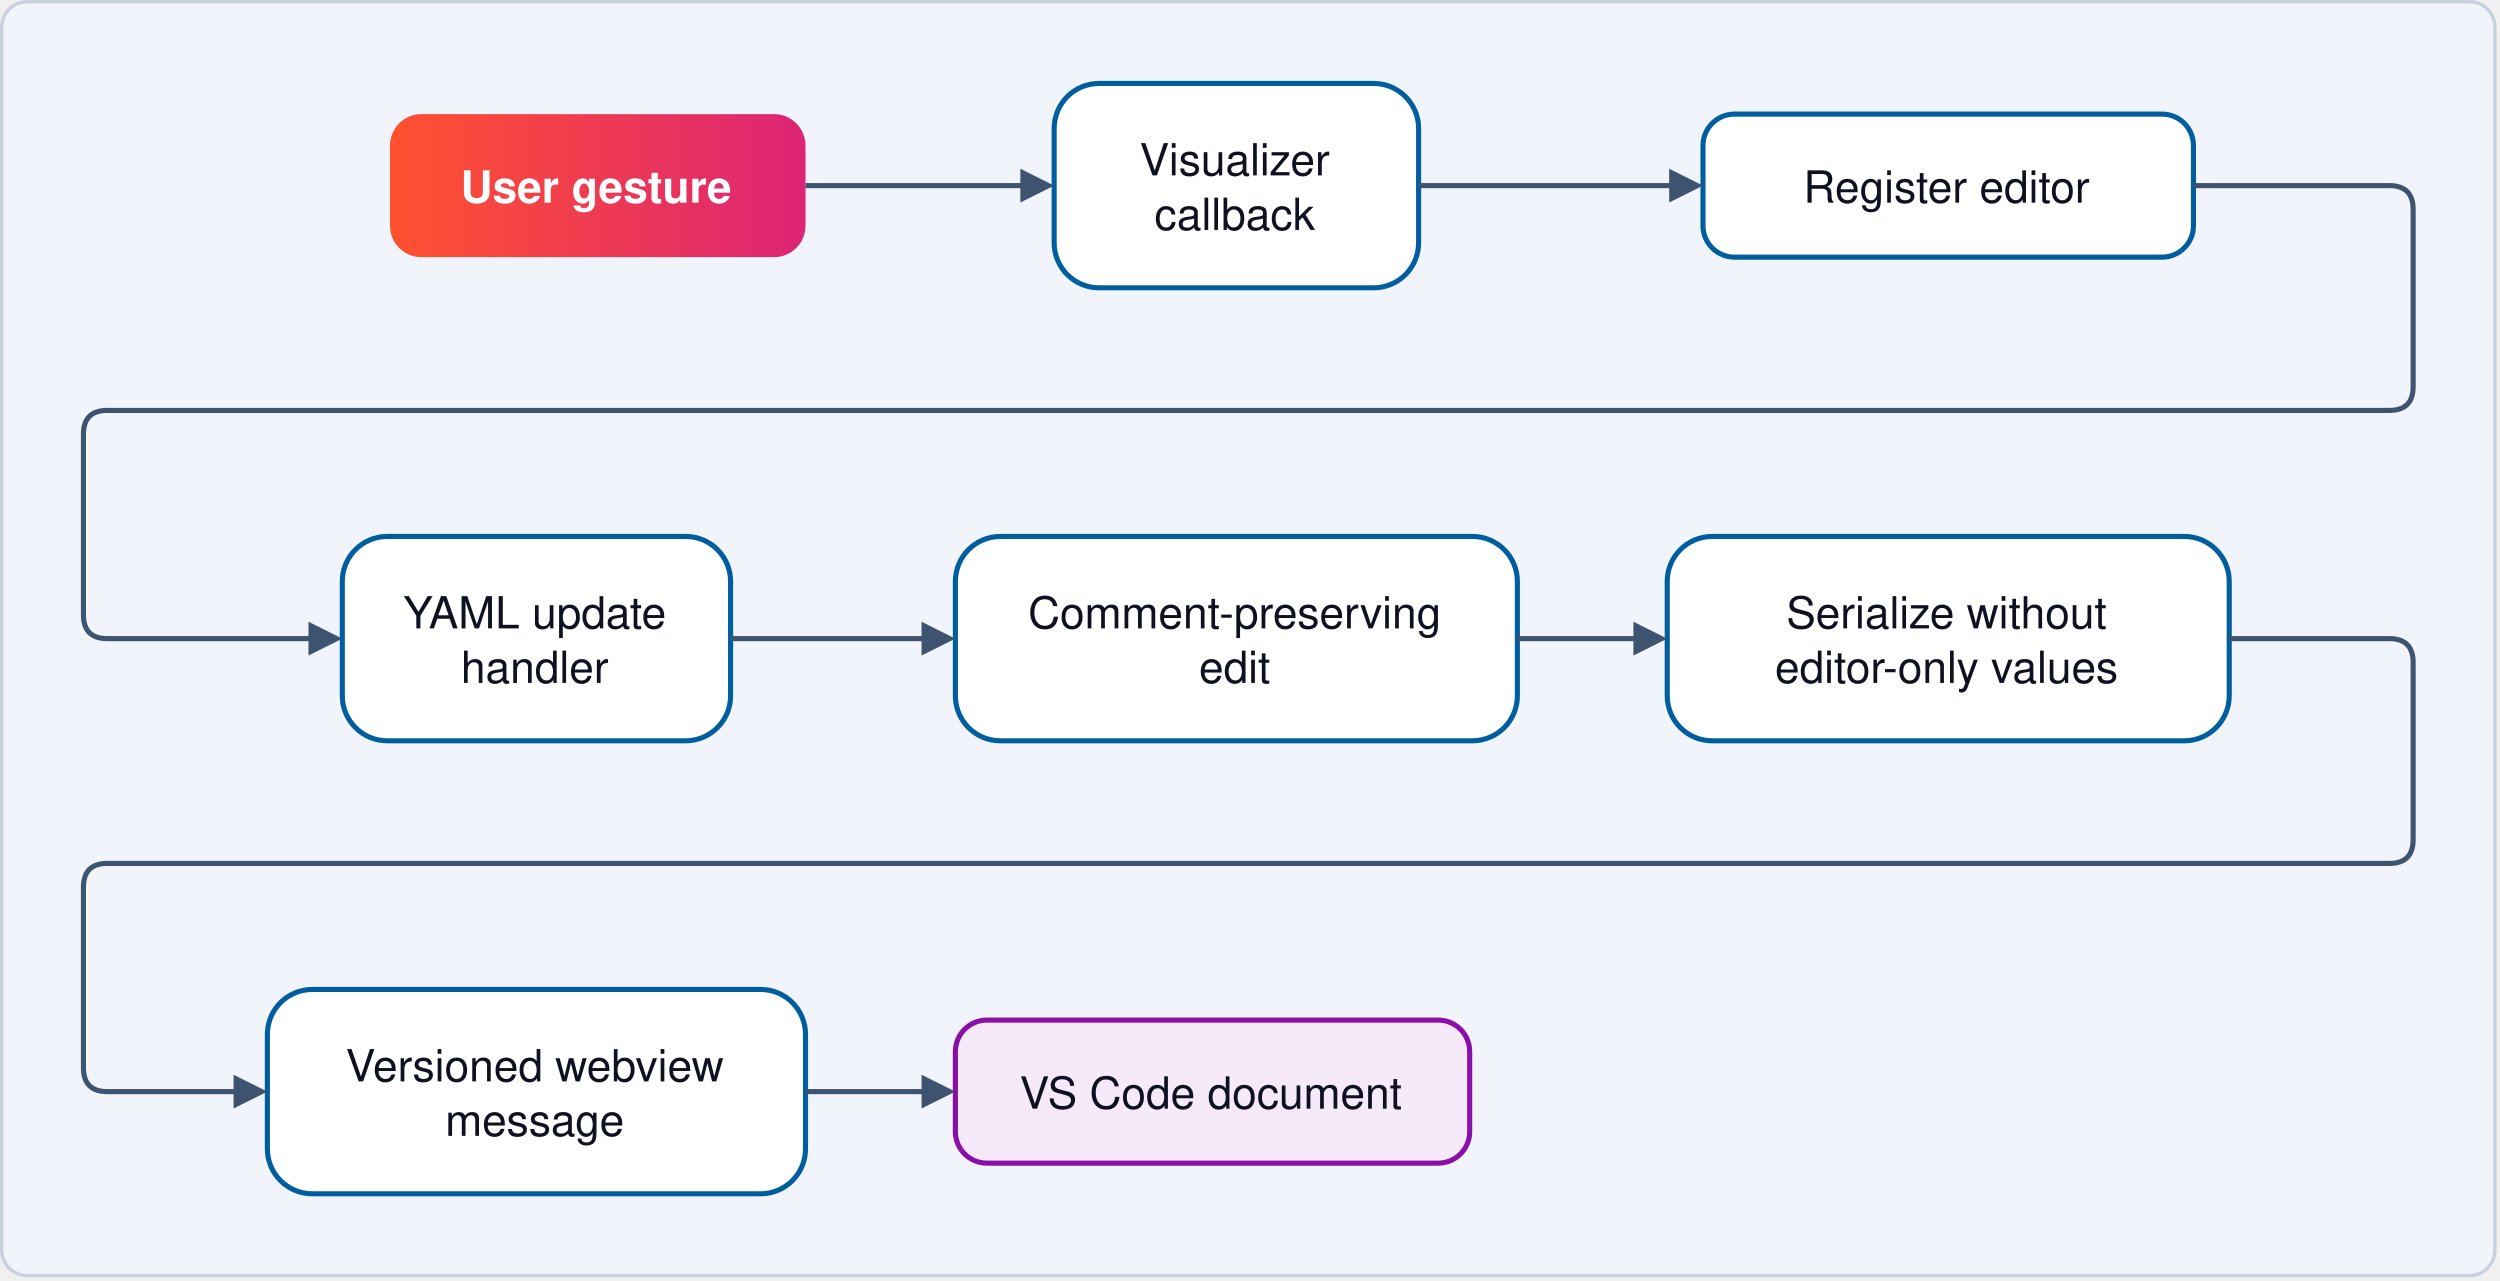
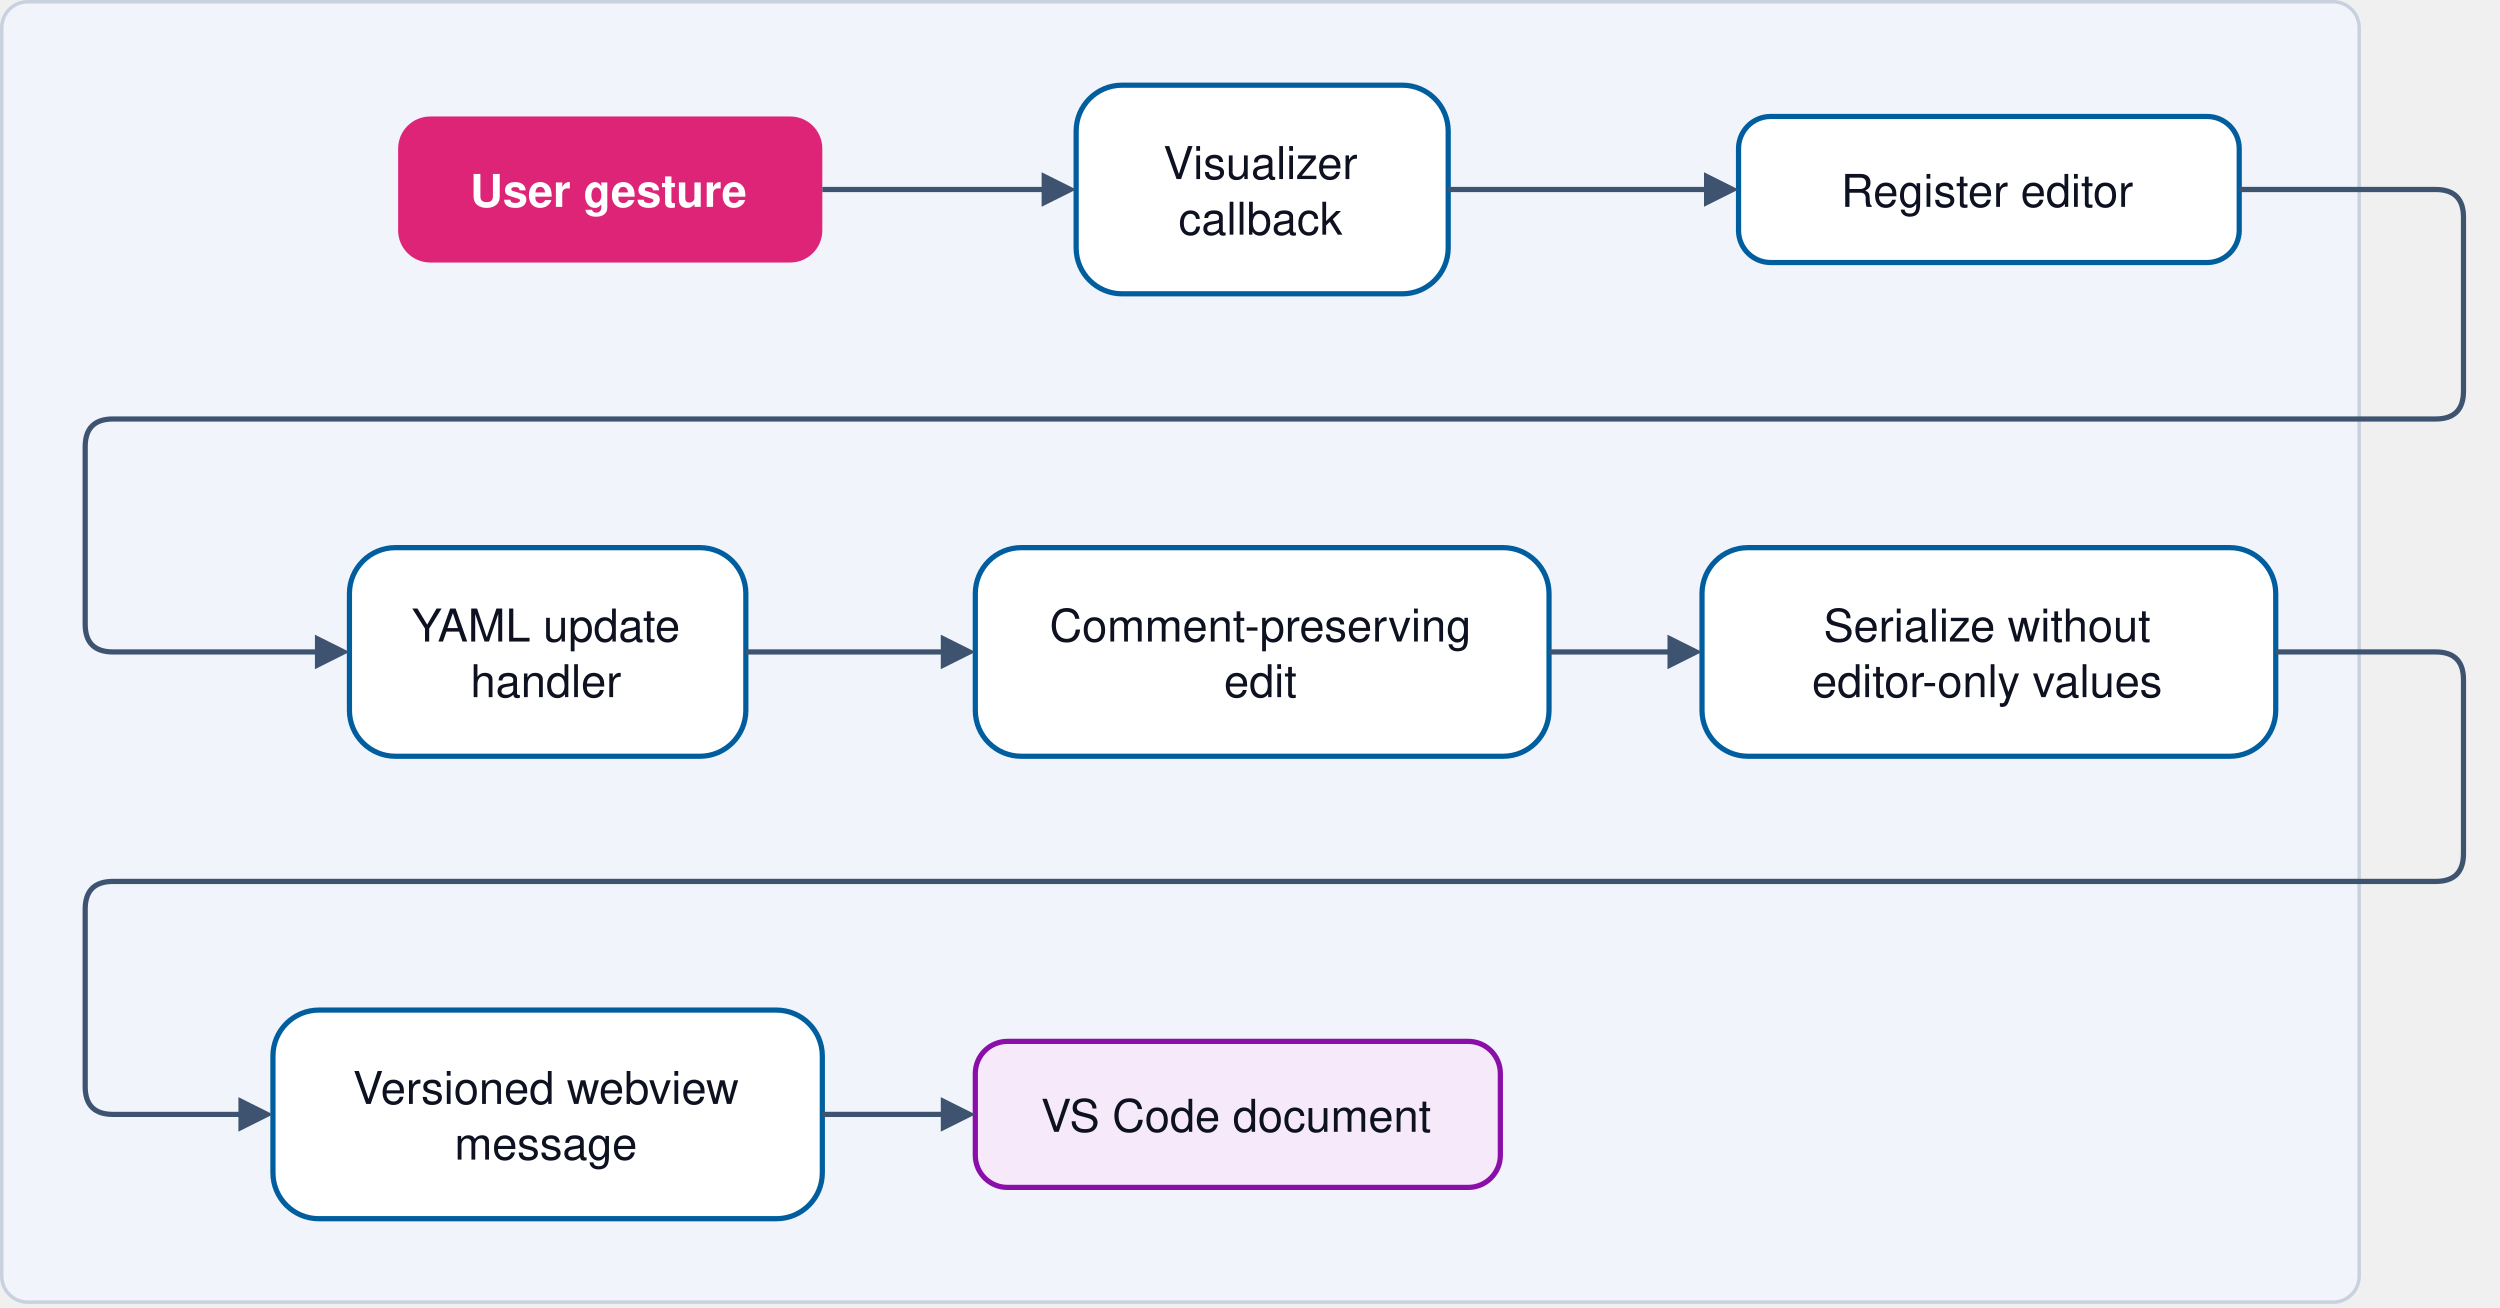
- <svg xmlns="http://www.w3.org/2000/svg" style="background: transparent; background-color: transparent; color-scheme: light;" version="1.1" width="734px" height="376px" viewBox="-0.5 -0.5 734 376" content="&lt;mxfile host=&quot;Electron&quot; agent=&quot;Mozilla/5.0 (Macintosh; Intel Mac OS X 10_15_7) AppleWebKit/537.36 (KHTML, like Gecko) draw.io/26.2.15 Chrome/134.0.7.205 Electron/35.2.1 Safari/537.36&quot; version=&quot;26.2.15&quot;&gt;&#10;  &lt;diagram name=&quot;Diagram&quot; id=&quot;d1&quot;&gt;&#10;    &lt;mxGraphModel dx=&quot;-390&quot; dy=&quot;-105&quot; grid=&quot;0&quot; gridSize=&quot;10&quot; guides=&quot;1&quot; tooltips=&quot;1&quot; connect=&quot;1&quot; arrows=&quot;1&quot; fold=&quot;0&quot; page=&quot;0&quot; pageScale=&quot;1&quot; pageWidth=&quot;850&quot; pageHeight=&quot;1100&quot; math=&quot;0&quot; shadow=&quot;0&quot;&gt;&#10;      &lt;root&gt;&#10;        &lt;mxCell id=&quot;0&quot; /&gt;&#10;        &lt;mxCell id=&quot;bg&quot; value=&quot;Background&quot; style=&quot;locked=1;&quot; parent=&quot;0&quot; /&gt;&#10;        &lt;mxCell id=&quot;card&quot; value=&quot;&quot; style=&quot;rounded=1;arcSize=2;absoluteArcSize=0;fillColor=#f1f4fb;strokeColor=#c9d0de;&quot; parent=&quot;bg&quot; vertex=&quot;1&quot;&gt;&#10;          &lt;mxGeometry width=&quot;732&quot; height=&quot;374&quot; as=&quot;geometry&quot; /&gt;&#10;        &lt;/mxCell&gt;&#10;        &lt;mxCell id=&quot;1&quot; value=&quot;Diagram&quot; parent=&quot;0&quot; /&gt;&#10;        &lt;mxCell id=&quot;n_A&quot; value=&quot;User gesture&quot; style=&quot;fontFamily=Manrope, Helvetica, Arial, sans-serif;fontSize=13;fontColor=#0d1120;strokeWidth=1.5;rounded=1;arcSize=22;fillColor=#ff512f;gradientColor=#dd2476;gradientDirection=east;strokeColor=none;fontColor=#ffffff;fontStyle=1;&quot; parent=&quot;1&quot; vertex=&quot;1&quot;&gt;&#10;          &lt;mxGeometry x=&quot;114&quot; y=&quot;33&quot; width=&quot;122&quot; height=&quot;42&quot; as=&quot;geometry&quot; /&gt;&#10;        &lt;/mxCell&gt;&#10;        &lt;mxCell id=&quot;n_B&quot; value=&quot;Visualizer&amp;#xa;callback&quot; style=&quot;fontFamily=Manrope, Helvetica, Arial, sans-serif;fontSize=13;fontColor=#0d1120;strokeWidth=1.5;rounded=1;arcSize=22;fillColor=#ffffff;strokeColor=#005e9e;&quot; parent=&quot;1&quot; vertex=&quot;1&quot;&gt;&#10;          &lt;mxGeometry x=&quot;309&quot; y=&quot;24&quot; width=&quot;107&quot; height=&quot;60&quot; as=&quot;geometry&quot; /&gt;&#10;        &lt;/mxCell&gt;&#10;        &lt;mxCell id=&quot;n_C&quot; value=&quot;Register editor&quot; style=&quot;fontFamily=Manrope, Helvetica, Arial, sans-serif;fontSize=13;fontColor=#0d1120;strokeWidth=1.5;rounded=1;arcSize=22;fillColor=#ffffff;strokeColor=#005e9e;&quot; parent=&quot;1&quot; vertex=&quot;1&quot;&gt;&#10;          &lt;mxGeometry x=&quot;499.5&quot; y=&quot;33&quot; width=&quot;144&quot; height=&quot;42&quot; as=&quot;geometry&quot; /&gt;&#10;        &lt;/mxCell&gt;&#10;        &lt;mxCell id=&quot;n_D&quot; value=&quot;YAML update&amp;#xa;handler&quot; style=&quot;fontFamily=Manrope, Helvetica, Arial, sans-serif;fontSize=13;fontColor=#0d1120;strokeWidth=1.5;rounded=1;arcSize=22;fillColor=#ffffff;strokeColor=#005e9e;&quot; parent=&quot;1&quot; vertex=&quot;1&quot;&gt;&#10;          &lt;mxGeometry x=&quot;100&quot; y=&quot;157&quot; width=&quot;114&quot; height=&quot;60&quot; as=&quot;geometry&quot; /&gt;&#10;        &lt;/mxCell&gt;&#10;        &lt;mxCell id=&quot;n_E&quot; value=&quot;Comment-preserving&amp;#xa;edit&quot; style=&quot;fontFamily=Manrope, Helvetica, Arial, sans-serif;fontSize=13;fontColor=#0d1120;strokeWidth=1.5;rounded=1;arcSize=22;fillColor=#ffffff;strokeColor=#005e9e;&quot; parent=&quot;1&quot; vertex=&quot;1&quot;&gt;&#10;          &lt;mxGeometry x=&quot;280&quot; y=&quot;157&quot; width=&quot;165&quot; height=&quot;60&quot; as=&quot;geometry&quot; /&gt;&#10;        &lt;/mxCell&gt;&#10;        &lt;mxCell id=&quot;n_F&quot; value=&quot;Serialize without&amp;#xa;editor-only values&quot; style=&quot;fontFamily=Manrope, Helvetica, Arial, sans-serif;fontSize=13;fontColor=#0d1120;strokeWidth=1.5;rounded=1;arcSize=22;fillColor=#ffffff;strokeColor=#005e9e;&quot; parent=&quot;1&quot; vertex=&quot;1&quot;&gt;&#10;          &lt;mxGeometry x=&quot;489&quot; y=&quot;157&quot; width=&quot;165&quot; height=&quot;60&quot; as=&quot;geometry&quot; /&gt;&#10;        &lt;/mxCell&gt;&#10;        &lt;mxCell id=&quot;n_G&quot; value=&quot;Versioned webview&amp;#xa;message&quot; style=&quot;fontFamily=Manrope, Helvetica, Arial, sans-serif;fontSize=13;fontColor=#0d1120;strokeWidth=1.5;rounded=1;arcSize=22;fillColor=#ffffff;strokeColor=#005e9e;&quot; parent=&quot;1&quot; vertex=&quot;1&quot;&gt;&#10;          &lt;mxGeometry x=&quot;78&quot; y=&quot;290&quot; width=&quot;158&quot; height=&quot;60&quot; as=&quot;geometry&quot; /&gt;&#10;        &lt;/mxCell&gt;&#10;        &lt;mxCell id=&quot;n_H&quot; value=&quot;VS Code document&quot; style=&quot;fontFamily=Manrope, Helvetica, Arial, sans-serif;fontSize=13;fontColor=#0d1120;strokeWidth=1.5;rounded=1;arcSize=22;fillColor=#f5e9fa;strokeColor=#8a0ea8;&quot; parent=&quot;1&quot; vertex=&quot;1&quot;&gt;&#10;          &lt;mxGeometry x=&quot;280&quot; y=&quot;299&quot; width=&quot;151&quot; height=&quot;42&quot; as=&quot;geometry&quot; /&gt;&#10;        &lt;/mxCell&gt;&#10;        &lt;mxCell id=&quot;e0&quot; value=&quot;&quot; style=&quot;edgeStyle=orthogonalEdgeStyle;rounded=1;arcSize=14;strokeColor=#3d5370;strokeWidth=1.5;endArrow=block;endFill=1;endSize=6;fontFamily=Manrope, Helvetica, Arial, sans-serif;fontSize=11;fontColor=#3d5370;labelBackgroundColor=#f1f4fb;exitX=1;exitY=0.5;exitDx=0;exitDy=0;entryX=0;entryY=0.5;entryDx=0;entryDy=0;&quot; parent=&quot;1&quot; source=&quot;n_A&quot; target=&quot;n_B&quot; edge=&quot;1&quot;&gt;&#10;          &lt;mxGeometry relative=&quot;1&quot; as=&quot;geometry&quot; /&gt;&#10;        &lt;/mxCell&gt;&#10;        &lt;mxCell id=&quot;e1&quot; value=&quot;&quot; style=&quot;edgeStyle=orthogonalEdgeStyle;rounded=1;arcSize=14;strokeColor=#3d5370;strokeWidth=1.5;endArrow=block;endFill=1;endSize=6;fontFamily=Manrope, Helvetica, Arial, sans-serif;fontSize=11;fontColor=#3d5370;labelBackgroundColor=#f1f4fb;exitX=1;exitY=0.5;exitDx=0;exitDy=0;entryX=0;entryY=0.5;entryDx=0;entryDy=0;&quot; parent=&quot;1&quot; source=&quot;n_B&quot; target=&quot;n_C&quot; edge=&quot;1&quot;&gt;&#10;          &lt;mxGeometry relative=&quot;1&quot; as=&quot;geometry&quot; /&gt;&#10;        &lt;/mxCell&gt;&#10;        &lt;mxCell id=&quot;e2&quot; value=&quot;&quot; style=&quot;edgeStyle=orthogonalEdgeStyle;rounded=1;arcSize=14;strokeColor=#3d5370;strokeWidth=1.5;endArrow=block;endFill=1;endSize=6;fontFamily=Manrope, Helvetica, Arial, sans-serif;fontSize=11;fontColor=#3d5370;labelBackgroundColor=#f1f4fb;exitX=1;exitY=0.5;exitDx=0;exitDy=0;entryX=0;entryY=0.5;entryDx=0;entryDy=0;&quot; parent=&quot;1&quot; source=&quot;n_C&quot; target=&quot;n_D&quot; edge=&quot;1&quot;&gt;&#10;          &lt;mxGeometry relative=&quot;1&quot; as=&quot;geometry&quot;&gt;&#10;            &lt;Array as=&quot;points&quot;&gt;&#10;              &lt;mxPoint x=&quot;708&quot; y=&quot;54&quot; /&gt;&#10;              &lt;mxPoint x=&quot;708&quot; y=&quot;120&quot; /&gt;&#10;              &lt;mxPoint x=&quot;24&quot; y=&quot;120&quot; /&gt;&#10;              &lt;mxPoint x=&quot;24&quot; y=&quot;187&quot; /&gt;&#10;            &lt;/Array&gt;&#10;          &lt;/mxGeometry&gt;&#10;        &lt;/mxCell&gt;&#10;        &lt;mxCell id=&quot;e3&quot; value=&quot;&quot; style=&quot;edgeStyle=orthogonalEdgeStyle;rounded=1;arcSize=14;strokeColor=#3d5370;strokeWidth=1.5;endArrow=block;endFill=1;endSize=6;fontFamily=Manrope, Helvetica, Arial, sans-serif;fontSize=11;fontColor=#3d5370;labelBackgroundColor=#f1f4fb;exitX=1;exitY=0.5;exitDx=0;exitDy=0;entryX=0;entryY=0.5;entryDx=0;entryDy=0;&quot; parent=&quot;1&quot; source=&quot;n_D&quot; target=&quot;n_E&quot; edge=&quot;1&quot;&gt;&#10;          &lt;mxGeometry relative=&quot;1&quot; as=&quot;geometry&quot; /&gt;&#10;        &lt;/mxCell&gt;&#10;        &lt;mxCell id=&quot;e4&quot; value=&quot;&quot; style=&quot;edgeStyle=orthogonalEdgeStyle;rounded=1;arcSize=14;strokeColor=#3d5370;strokeWidth=1.5;endArrow=block;endFill=1;endSize=6;fontFamily=Manrope, Helvetica, Arial, sans-serif;fontSize=11;fontColor=#3d5370;labelBackgroundColor=#f1f4fb;exitX=1;exitY=0.5;exitDx=0;exitDy=0;entryX=0;entryY=0.5;entryDx=0;entryDy=0;&quot; parent=&quot;1&quot; source=&quot;n_E&quot; target=&quot;n_F&quot; edge=&quot;1&quot;&gt;&#10;          &lt;mxGeometry relative=&quot;1&quot; as=&quot;geometry&quot; /&gt;&#10;        &lt;/mxCell&gt;&#10;        &lt;mxCell id=&quot;e5&quot; value=&quot;&quot; style=&quot;edgeStyle=orthogonalEdgeStyle;rounded=1;arcSize=14;strokeColor=#3d5370;strokeWidth=1.5;endArrow=block;endFill=1;endSize=6;fontFamily=Manrope, Helvetica, Arial, sans-serif;fontSize=11;fontColor=#3d5370;labelBackgroundColor=#f1f4fb;exitX=1;exitY=0.5;exitDx=0;exitDy=0;entryX=0;entryY=0.5;entryDx=0;entryDy=0;&quot; parent=&quot;1&quot; source=&quot;n_F&quot; target=&quot;n_G&quot; edge=&quot;1&quot;&gt;&#10;          &lt;mxGeometry relative=&quot;1&quot; as=&quot;geometry&quot;&gt;&#10;            &lt;Array as=&quot;points&quot;&gt;&#10;              &lt;mxPoint x=&quot;708&quot; y=&quot;187&quot; /&gt;&#10;              &lt;mxPoint x=&quot;708&quot; y=&quot;253&quot; /&gt;&#10;              &lt;mxPoint x=&quot;24&quot; y=&quot;253&quot; /&gt;&#10;              &lt;mxPoint x=&quot;24&quot; y=&quot;320&quot; /&gt;&#10;            &lt;/Array&gt;&#10;          &lt;/mxGeometry&gt;&#10;        &lt;/mxCell&gt;&#10;        &lt;mxCell id=&quot;e6&quot; value=&quot;&quot; style=&quot;edgeStyle=orthogonalEdgeStyle;rounded=1;arcSize=14;strokeColor=#3d5370;strokeWidth=1.5;endArrow=block;endFill=1;endSize=6;fontFamily=Manrope, Helvetica, Arial, sans-serif;fontSize=11;fontColor=#3d5370;labelBackgroundColor=#f1f4fb;exitX=1;exitY=0.5;exitDx=0;exitDy=0;entryX=0;entryY=0.5;entryDx=0;entryDy=0;&quot; parent=&quot;1&quot; source=&quot;n_G&quot; target=&quot;n_H&quot; edge=&quot;1&quot;&gt;&#10;          &lt;mxGeometry relative=&quot;1&quot; as=&quot;geometry&quot; /&gt;&#10;        &lt;/mxCell&gt;&#10;      &lt;/root&gt;&#10;    &lt;/mxGraphModel&gt;&#10;  &lt;/diagram&gt;&#10;&lt;/mxfile&gt;&#10;">
-   <defs>
-     <linearGradient x1="0%" y1="0%" x2="100%" y2="0%" id="drawio-svg-OxTnt8lNzMmHeQvE3S_u-gradient-light-dark_ff512f_ff6c4e_-1-light-dark_dd2476_ff80c6_-1-e-0">
-       <stop offset="0%" stop-color="#ff512f" stop-opacity="1" style="stop-color: light-dark(rgb(255, 81, 47), rgb(255, 108, 78)); stop-opacity: 1;" />
-       <stop offset="100%" stop-color="#dd2476" stop-opacity="1" style="stop-color: light-dark(rgb(221, 36, 118), rgb(255, 128, 198)); stop-opacity: 1;" />
-     </linearGradient>
-   </defs>
+ <svg xmlns="http://www.w3.org/2000/svg" style="background: transparent; background-color: transparent; color-scheme: light;" version="1.1" width="719px" height="376px" viewBox="-0.5 -0.5 719 376" content="&lt;mxfile host=&quot;Electron&quot; agent=&quot;Mozilla/5.0 (Macintosh; Intel Mac OS X 10_15_7) AppleWebKit/537.36 (KHTML, like Gecko) draw.io/26.2.15 Chrome/134.0.7.205 Electron/35.2.1 Safari/537.36&quot; version=&quot;26.2.15&quot;&gt;&#10;  &lt;diagram name=&quot;Diagram&quot; id=&quot;d1&quot;&gt;&#10;    &lt;mxGraphModel dx=&quot;-382&quot; dy=&quot;-105&quot; grid=&quot;0&quot; gridSize=&quot;10&quot; guides=&quot;1&quot; tooltips=&quot;1&quot; connect=&quot;1&quot; arrows=&quot;1&quot; fold=&quot;0&quot; page=&quot;0&quot; pageScale=&quot;1&quot; pageWidth=&quot;850&quot; pageHeight=&quot;1100&quot; math=&quot;0&quot; shadow=&quot;0&quot;&gt;&#10;      &lt;root&gt;&#10;        &lt;mxCell id=&quot;0&quot; /&gt;&#10;        &lt;mxCell id=&quot;bg&quot; value=&quot;Background&quot; style=&quot;locked=1;&quot; parent=&quot;0&quot; /&gt;&#10;        &lt;mxCell id=&quot;card&quot; value=&quot;&quot; style=&quot;rounded=1;arcSize=2;absoluteArcSize=0;fillColor=#f1f4fb;strokeColor=#c9d0de;&quot; parent=&quot;bg&quot; vertex=&quot;1&quot;&gt;&#10;          &lt;mxGeometry width=&quot;678&quot; height=&quot;374&quot; as=&quot;geometry&quot; /&gt;&#10;        &lt;/mxCell&gt;&#10;        &lt;mxCell id=&quot;1&quot; value=&quot;Diagram&quot; parent=&quot;0&quot; /&gt;&#10;        &lt;mxCell id=&quot;n_A&quot; value=&quot;User gesture&quot; style=&quot;fontFamily=Manrope, Helvetica, Arial, sans-serif;fontSize=13;fontColor=#0d1120;strokeWidth=1.5;rounded=1;arcSize=22;fillColor=#dd2476;strokeColor=none;fontColor=#ffffff;fontStyle=1;&quot; parent=&quot;1&quot; vertex=&quot;1&quot;&gt;&#10;          &lt;mxGeometry x=&quot;114&quot; y=&quot;33&quot; width=&quot;122&quot; height=&quot;42&quot; as=&quot;geometry&quot; /&gt;&#10;        &lt;/mxCell&gt;&#10;        &lt;mxCell id=&quot;n_B&quot; value=&quot;Visualizer&amp;#xa;callback&quot; style=&quot;fontFamily=Manrope, Helvetica, Arial, sans-serif;fontSize=13;fontColor=#0d1120;strokeWidth=1.5;rounded=1;arcSize=22;fillColor=#ffffff;strokeColor=#005e9e;&quot; parent=&quot;1&quot; vertex=&quot;1&quot;&gt;&#10;          &lt;mxGeometry x=&quot;309&quot; y=&quot;24&quot; width=&quot;107&quot; height=&quot;60&quot; as=&quot;geometry&quot; /&gt;&#10;        &lt;/mxCell&gt;&#10;        &lt;mxCell id=&quot;n_C&quot; value=&quot;Register editor&quot; style=&quot;fontFamily=Manrope, Helvetica, Arial, sans-serif;fontSize=13;fontColor=#0d1120;strokeWidth=1.5;rounded=1;arcSize=22;fillColor=#ffffff;strokeColor=#005e9e;&quot; parent=&quot;1&quot; vertex=&quot;1&quot;&gt;&#10;          &lt;mxGeometry x=&quot;499.5&quot; y=&quot;33&quot; width=&quot;144&quot; height=&quot;42&quot; as=&quot;geometry&quot; /&gt;&#10;        &lt;/mxCell&gt;&#10;        &lt;mxCell id=&quot;n_D&quot; value=&quot;YAML update&amp;#xa;handler&quot; style=&quot;fontFamily=Manrope, Helvetica, Arial, sans-serif;fontSize=13;fontColor=#0d1120;strokeWidth=1.5;rounded=1;arcSize=22;fillColor=#ffffff;strokeColor=#005e9e;&quot; parent=&quot;1&quot; vertex=&quot;1&quot;&gt;&#10;          &lt;mxGeometry x=&quot;100&quot; y=&quot;157&quot; width=&quot;114&quot; height=&quot;60&quot; as=&quot;geometry&quot; /&gt;&#10;        &lt;/mxCell&gt;&#10;        &lt;mxCell id=&quot;n_E&quot; value=&quot;Comment-preserving&amp;#xa;edit&quot; style=&quot;fontFamily=Manrope, Helvetica, Arial, sans-serif;fontSize=13;fontColor=#0d1120;strokeWidth=1.5;rounded=1;arcSize=22;fillColor=#ffffff;strokeColor=#005e9e;&quot; parent=&quot;1&quot; vertex=&quot;1&quot;&gt;&#10;          &lt;mxGeometry x=&quot;280&quot; y=&quot;157&quot; width=&quot;165&quot; height=&quot;60&quot; as=&quot;geometry&quot; /&gt;&#10;        &lt;/mxCell&gt;&#10;        &lt;mxCell id=&quot;n_F&quot; value=&quot;Serialize without&amp;#xa;editor-only values&quot; style=&quot;fontFamily=Manrope, Helvetica, Arial, sans-serif;fontSize=13;fontColor=#0d1120;strokeWidth=1.5;rounded=1;arcSize=22;fillColor=#ffffff;strokeColor=#005e9e;&quot; parent=&quot;1&quot; vertex=&quot;1&quot;&gt;&#10;          &lt;mxGeometry x=&quot;489&quot; y=&quot;157&quot; width=&quot;165&quot; height=&quot;60&quot; as=&quot;geometry&quot; /&gt;&#10;        &lt;/mxCell&gt;&#10;        &lt;mxCell id=&quot;n_G&quot; value=&quot;Versioned webview&amp;#xa;message&quot; style=&quot;fontFamily=Manrope, Helvetica, Arial, sans-serif;fontSize=13;fontColor=#0d1120;strokeWidth=1.5;rounded=1;arcSize=22;fillColor=#ffffff;strokeColor=#005e9e;&quot; parent=&quot;1&quot; vertex=&quot;1&quot;&gt;&#10;          &lt;mxGeometry x=&quot;78&quot; y=&quot;290&quot; width=&quot;158&quot; height=&quot;60&quot; as=&quot;geometry&quot; /&gt;&#10;        &lt;/mxCell&gt;&#10;        &lt;mxCell id=&quot;n_H&quot; value=&quot;VS Code document&quot; style=&quot;fontFamily=Manrope, Helvetica, Arial, sans-serif;fontSize=13;fontColor=#0d1120;strokeWidth=1.5;rounded=1;arcSize=22;fillColor=#f5e9fa;strokeColor=#8a0ea8;&quot; parent=&quot;1&quot; vertex=&quot;1&quot;&gt;&#10;          &lt;mxGeometry x=&quot;280&quot; y=&quot;299&quot; width=&quot;151&quot; height=&quot;42&quot; as=&quot;geometry&quot; /&gt;&#10;        &lt;/mxCell&gt;&#10;        &lt;mxCell id=&quot;e0&quot; value=&quot;&quot; style=&quot;edgeStyle=orthogonalEdgeStyle;rounded=1;arcSize=16;html=0;strokeColor=#3d5370;strokeWidth=1.5;endArrow=block;endFill=1;endSize=6;fontFamily=Manrope, Helvetica, Arial, sans-serif;fontSize=11;fontColor=#3d5370;labelBackgroundColor=#f1f4fb;exitX=1;exitY=0.5;exitDx=0;exitDy=0;entryX=0;entryY=0.5;entryDx=0;entryDy=0;&quot; parent=&quot;1&quot; source=&quot;n_A&quot; target=&quot;n_B&quot; edge=&quot;1&quot;&gt;&#10;          &lt;mxGeometry relative=&quot;1&quot; as=&quot;geometry&quot; /&gt;&#10;        &lt;/mxCell&gt;&#10;        &lt;mxCell id=&quot;e1&quot; value=&quot;&quot; style=&quot;edgeStyle=orthogonalEdgeStyle;rounded=1;arcSize=16;html=0;strokeColor=#3d5370;strokeWidth=1.5;endArrow=block;endFill=1;endSize=6;fontFamily=Manrope, Helvetica, Arial, sans-serif;fontSize=11;fontColor=#3d5370;labelBackgroundColor=#f1f4fb;exitX=1;exitY=0.5;exitDx=0;exitDy=0;entryX=0;entryY=0.5;entryDx=0;entryDy=0;&quot; parent=&quot;1&quot; source=&quot;n_B&quot; target=&quot;n_C&quot; edge=&quot;1&quot;&gt;&#10;          &lt;mxGeometry relative=&quot;1&quot; as=&quot;geometry&quot; /&gt;&#10;        &lt;/mxCell&gt;&#10;        &lt;mxCell id=&quot;e2&quot; value=&quot;&quot; style=&quot;edgeStyle=orthogonalEdgeStyle;rounded=1;arcSize=16;html=0;strokeColor=#3d5370;strokeWidth=1.5;endArrow=block;endFill=1;endSize=6;fontFamily=Manrope, Helvetica, Arial, sans-serif;fontSize=11;fontColor=#3d5370;labelBackgroundColor=#f1f4fb;exitX=1;exitY=0.5;exitDx=0;exitDy=0;entryX=0;entryY=0.5;entryDx=0;entryDy=0;&quot; parent=&quot;1&quot; source=&quot;n_C&quot; target=&quot;n_D&quot; edge=&quot;1&quot;&gt;&#10;          &lt;mxGeometry relative=&quot;1&quot; as=&quot;geometry&quot;&gt;&#10;            &lt;Array as=&quot;points&quot;&gt;&#10;              &lt;mxPoint x=&quot;708&quot; y=&quot;54&quot; /&gt;&#10;              &lt;mxPoint x=&quot;708&quot; y=&quot;120&quot; /&gt;&#10;              &lt;mxPoint x=&quot;24&quot; y=&quot;120&quot; /&gt;&#10;              &lt;mxPoint x=&quot;24&quot; y=&quot;187&quot; /&gt;&#10;            &lt;/Array&gt;&#10;          &lt;/mxGeometry&gt;&#10;        &lt;/mxCell&gt;&#10;        &lt;mxCell id=&quot;e3&quot; value=&quot;&quot; style=&quot;edgeStyle=orthogonalEdgeStyle;rounded=1;arcSize=16;html=0;strokeColor=#3d5370;strokeWidth=1.5;endArrow=block;endFill=1;endSize=6;fontFamily=Manrope, Helvetica, Arial, sans-serif;fontSize=11;fontColor=#3d5370;labelBackgroundColor=#f1f4fb;exitX=1;exitY=0.5;exitDx=0;exitDy=0;entryX=0;entryY=0.5;entryDx=0;entryDy=0;&quot; parent=&quot;1&quot; source=&quot;n_D&quot; target=&quot;n_E&quot; edge=&quot;1&quot;&gt;&#10;          &lt;mxGeometry relative=&quot;1&quot; as=&quot;geometry&quot; /&gt;&#10;        &lt;/mxCell&gt;&#10;        &lt;mxCell id=&quot;e4&quot; value=&quot;&quot; style=&quot;edgeStyle=orthogonalEdgeStyle;rounded=1;arcSize=16;html=0;strokeColor=#3d5370;strokeWidth=1.5;endArrow=block;endFill=1;endSize=6;fontFamily=Manrope, Helvetica, Arial, sans-serif;fontSize=11;fontColor=#3d5370;labelBackgroundColor=#f1f4fb;exitX=1;exitY=0.5;exitDx=0;exitDy=0;entryX=0;entryY=0.5;entryDx=0;entryDy=0;&quot; parent=&quot;1&quot; source=&quot;n_E&quot; target=&quot;n_F&quot; edge=&quot;1&quot;&gt;&#10;          &lt;mxGeometry relative=&quot;1&quot; as=&quot;geometry&quot; /&gt;&#10;        &lt;/mxCell&gt;&#10;        &lt;mxCell id=&quot;e5&quot; value=&quot;&quot; style=&quot;edgeStyle=orthogonalEdgeStyle;rounded=1;arcSize=16;html=0;strokeColor=#3d5370;strokeWidth=1.5;endArrow=block;endFill=1;endSize=6;fontFamily=Manrope, Helvetica, Arial, sans-serif;fontSize=11;fontColor=#3d5370;labelBackgroundColor=#f1f4fb;exitX=1;exitY=0.5;exitDx=0;exitDy=0;entryX=0;entryY=0.5;entryDx=0;entryDy=0;&quot; parent=&quot;1&quot; source=&quot;n_F&quot; target=&quot;n_G&quot; edge=&quot;1&quot;&gt;&#10;          &lt;mxGeometry relative=&quot;1&quot; as=&quot;geometry&quot;&gt;&#10;            &lt;Array as=&quot;points&quot;&gt;&#10;              &lt;mxPoint x=&quot;708&quot; y=&quot;187&quot; /&gt;&#10;              &lt;mxPoint x=&quot;708&quot; y=&quot;253&quot; /&gt;&#10;              &lt;mxPoint x=&quot;24&quot; y=&quot;253&quot; /&gt;&#10;              &lt;mxPoint x=&quot;24&quot; y=&quot;320&quot; /&gt;&#10;            &lt;/Array&gt;&#10;          &lt;/mxGeometry&gt;&#10;        &lt;/mxCell&gt;&#10;        &lt;mxCell id=&quot;e6&quot; value=&quot;&quot; style=&quot;edgeStyle=orthogonalEdgeStyle;rounded=1;arcSize=16;html=0;strokeColor=#3d5370;strokeWidth=1.5;endArrow=block;endFill=1;endSize=6;fontFamily=Manrope, Helvetica, Arial, sans-serif;fontSize=11;fontColor=#3d5370;labelBackgroundColor=#f1f4fb;exitX=1;exitY=0.5;exitDx=0;exitDy=0;entryX=0;entryY=0.5;entryDx=0;entryDy=0;&quot; parent=&quot;1&quot; source=&quot;n_G&quot; target=&quot;n_H&quot; edge=&quot;1&quot;&gt;&#10;          &lt;mxGeometry relative=&quot;1&quot; as=&quot;geometry&quot; /&gt;&#10;        &lt;/mxCell&gt;&#10;      &lt;/root&gt;&#10;    &lt;/mxGraphModel&gt;&#10;  &lt;/diagram&gt;&#10;&lt;/mxfile&gt;&#10;">
+   <defs />
  <g>
    <g data-cell-id="0">
      <g data-cell-id="bg">
        <g data-cell-id="card">
          <g>
-             <rect x="0" y="0" width="732" height="374" rx="7.48" ry="7.48" fill="#f1f4fb" stroke="#c9d0de" pointer-events="all" style="fill: light-dark(rgb(241, 244, 251), rgb(24, 27, 33)); stroke: light-dark(rgb(201, 208, 222), rgb(53, 59, 71));" />
+             <rect x="0" y="0" width="678" height="374" rx="7.48" ry="7.48" fill="#f1f4fb" stroke="#c9d0de" pointer-events="all" style="fill: light-dark(rgb(241, 244, 251), rgb(24, 27, 33)); stroke: light-dark(rgb(201, 208, 222), rgb(53, 59, 71));" />
          </g>
        </g>
      </g>
      <g data-cell-id="1">
        <g data-cell-id="n_A">
          <g>
-             <rect x="114" y="33" width="122" height="42" rx="9.24" ry="9.24" fill="url(#drawio-svg-OxTnt8lNzMmHeQvE3S_u-gradient-light-dark_ff512f_ff6c4e_-1-light-dark_dd2476_ff80c6_-1-e-0)" stroke="none" pointer-events="all" style="fill: url(&quot;#drawio-svg-OxTnt8lNzMmHeQvE3S_u-gradient-light-dark_ff512f_ff6c4e_-1-light-dark_dd2476_ff80c6_-1-e-0&quot;);" />
+             <rect x="114" y="33" width="122" height="42" rx="9.24" ry="9.24" fill="#dd2476" stroke="none" pointer-events="all" style="fill: light-dark(rgb(221, 36, 118), rgb(255, 128, 198));" />
          </g>
          <g>
            <g fill="#ffffff" font-family="&quot;Manrope&quot;, &quot;Helvetica&quot;, &quot;Arial&quot;, &quot;sans-serif&quot;" font-weight="bold" text-anchor="middle" font-size="13px" style="fill: light-dark(rgb(255, 255, 255), rgb(18, 18, 18));">
              <text x="174.5" y="59">User gesture</text>
            </g>
          </g>
        </g>
        <g data-cell-id="n_B">
          <g>
            <rect x="309" y="24" width="107" height="60" rx="13.2" ry="13.2" fill="#ffffff" stroke="#005e9e" stroke-width="1.5" pointer-events="all" style="fill: light-dark(rgb(255, 255, 255), rgb(18, 18, 18)); stroke: light-dark(rgb(0, 94, 158), rgb(101, 182, 237));" />
          </g>
          <g>
            <g fill="#0d1120" font-family="&quot;Manrope&quot;, &quot;Helvetica&quot;, &quot;Arial&quot;, &quot;sans-serif&quot;" text-anchor="middle" font-size="13px" style="fill: light-dark(rgb(13, 17, 32), rgb(219, 222, 235));">
              <text x="362" y="51">Visualizer</text>
              <text x="362" y="67">callback</text>
            </g>
          </g>
        </g>
        <g data-cell-id="n_C">
          <g>
            <rect x="499.5" y="33" width="144" height="42" rx="9.24" ry="9.24" fill="#ffffff" stroke="#005e9e" stroke-width="1.5" pointer-events="all" style="fill: light-dark(rgb(255, 255, 255), rgb(18, 18, 18)); stroke: light-dark(rgb(0, 94, 158), rgb(101, 182, 237));" />
          </g>
          <g>
            <g fill="#0d1120" font-family="&quot;Manrope&quot;, &quot;Helvetica&quot;, &quot;Arial&quot;, &quot;sans-serif&quot;" text-anchor="middle" font-size="13px" style="fill: light-dark(rgb(13, 17, 32), rgb(219, 222, 235));">
              <text x="571" y="59">Register editor</text>
            </g>
          </g>
        </g>
        <g data-cell-id="n_D">
          <g>
            <rect x="100" y="157" width="114" height="60" rx="13.2" ry="13.2" fill="#ffffff" stroke="#005e9e" stroke-width="1.5" pointer-events="all" style="fill: light-dark(rgb(255, 255, 255), rgb(18, 18, 18)); stroke: light-dark(rgb(0, 94, 158), rgb(101, 182, 237));" />
          </g>
          <g>
            <g fill="#0d1120" font-family="&quot;Manrope&quot;, &quot;Helvetica&quot;, &quot;Arial&quot;, &quot;sans-serif&quot;" text-anchor="middle" font-size="13px" style="fill: light-dark(rgb(13, 17, 32), rgb(219, 222, 235));">
              <text x="156.5" y="184">YAML update</text>
              <text x="156.5" y="200">handler</text>
            </g>
          </g>
        </g>
        <g data-cell-id="n_E">
          <g>
            <rect x="280" y="157" width="165" height="60" rx="13.2" ry="13.2" fill="#ffffff" stroke="#005e9e" stroke-width="1.5" pointer-events="all" style="fill: light-dark(rgb(255, 255, 255), rgb(18, 18, 18)); stroke: light-dark(rgb(0, 94, 158), rgb(101, 182, 237));" />
          </g>
          <g>
            <g fill="#0d1120" font-family="&quot;Manrope&quot;, &quot;Helvetica&quot;, &quot;Arial&quot;, &quot;sans-serif&quot;" text-anchor="middle" font-size="13px" style="fill: light-dark(rgb(13, 17, 32), rgb(219, 222, 235));">
              <text x="362" y="184">Comment-preserving</text>
              <text x="362" y="200">edit</text>
            </g>
          </g>
        </g>
        <g data-cell-id="n_F">
          <g>
            <rect x="489" y="157" width="165" height="60" rx="13.2" ry="13.2" fill="#ffffff" stroke="#005e9e" stroke-width="1.5" pointer-events="all" style="fill: light-dark(rgb(255, 255, 255), rgb(18, 18, 18)); stroke: light-dark(rgb(0, 94, 158), rgb(101, 182, 237));" />
          </g>
          <g>
            <g fill="#0d1120" font-family="&quot;Manrope&quot;, &quot;Helvetica&quot;, &quot;Arial&quot;, &quot;sans-serif&quot;" text-anchor="middle" font-size="13px" style="fill: light-dark(rgb(13, 17, 32), rgb(219, 222, 235));">
              <text x="571" y="184">Serialize without</text>
              <text x="571" y="200">editor-only values</text>
            </g>
          </g>
        </g>
        <g data-cell-id="n_G">
          <g>
            <rect x="78" y="290" width="158" height="60" rx="13.2" ry="13.2" fill="#ffffff" stroke="#005e9e" stroke-width="1.5" pointer-events="all" style="fill: light-dark(rgb(255, 255, 255), rgb(18, 18, 18)); stroke: light-dark(rgb(0, 94, 158), rgb(101, 182, 237));" />
          </g>
          <g>
            <g fill="#0d1120" font-family="&quot;Manrope&quot;, &quot;Helvetica&quot;, &quot;Arial&quot;, &quot;sans-serif&quot;" text-anchor="middle" font-size="13px" style="fill: light-dark(rgb(13, 17, 32), rgb(219, 222, 235));">
              <text x="156.5" y="317">Versioned webview</text>
              <text x="156.5" y="333">message</text>
            </g>
          </g>
        </g>
        <g data-cell-id="n_H">
          <g>
            <rect x="280" y="299" width="151" height="42" rx="9.24" ry="9.24" fill="#f5e9fa" stroke="#8a0ea8" stroke-width="1.5" pointer-events="all" style="fill: light-dark(rgb(245, 233, 250), rgb(41, 30, 45)); stroke: light-dark(rgb(138, 14, 168), rgb(255, 160, 255));" />
          </g>
          <g>
            <g fill="#0d1120" font-family="&quot;Manrope&quot;, &quot;Helvetica&quot;, &quot;Arial&quot;, &quot;sans-serif&quot;" text-anchor="middle" font-size="13px" style="fill: light-dark(rgb(13, 17, 32), rgb(219, 222, 235));">
              <text x="355" y="325">VS Code document</text>
            </g>
          </g>
        </g>
        <g data-cell-id="e0">
          <g>
            <path d="M 236 54 L 299.82 54" fill="none" stroke="#3d5370" stroke-width="1.5" stroke-miterlimit="10" pointer-events="stroke" style="stroke: light-dark(rgb(61, 83, 112), rgb(151, 170, 195));" />
            <path d="M 307.32 54 L 299.82 57.75 L 299.82 50.25 Z" fill="#3d5370" stroke="#3d5370" stroke-width="1.5" stroke-miterlimit="10" pointer-events="all" style="fill: light-dark(rgb(61, 83, 112), rgb(151, 170, 195)); stroke: light-dark(rgb(61, 83, 112), rgb(151, 170, 195));" />
          </g>
        </g>
        <g data-cell-id="e1">
          <g>
            <path d="M 416 54 L 490.32 54" fill="none" stroke="#3d5370" stroke-width="1.5" stroke-miterlimit="10" pointer-events="stroke" style="stroke: light-dark(rgb(61, 83, 112), rgb(151, 170, 195));" />
            <path d="M 497.82 54 L 490.32 57.75 L 490.32 50.25 Z" fill="#3d5370" stroke="#3d5370" stroke-width="1.5" stroke-miterlimit="10" pointer-events="all" style="fill: light-dark(rgb(61, 83, 112), rgb(151, 170, 195)); stroke: light-dark(rgb(61, 83, 112), rgb(151, 170, 195));" />
          </g>
        </g>
        <g data-cell-id="e2">
          <g>
-             <path d="M 643.5 54 L 701 54 Q 708 54 708 61 L 708 113 Q 708 120 701 120 L 31 120 Q 24 120 24 127 L 24 180 Q 24 187 31 187 L 90.82 187" fill="none" stroke="#3d5370" stroke-width="1.5" stroke-miterlimit="10" pointer-events="stroke" style="stroke: light-dark(rgb(61, 83, 112), rgb(151, 170, 195));" />
+             <path d="M 643.5 54 L 700 54 Q 708 54 708 62 L 708 112 Q 708 120 700 120 L 32 120 Q 24 120 24 128 L 24 179 Q 24 187 32 187 L 90.82 187" fill="none" stroke="#3d5370" stroke-width="1.5" stroke-miterlimit="10" pointer-events="stroke" style="stroke: light-dark(rgb(61, 83, 112), rgb(151, 170, 195));" />
            <path d="M 98.32 187 L 90.82 190.75 L 90.82 183.25 Z" fill="#3d5370" stroke="#3d5370" stroke-width="1.5" stroke-miterlimit="10" pointer-events="all" style="fill: light-dark(rgb(61, 83, 112), rgb(151, 170, 195)); stroke: light-dark(rgb(61, 83, 112), rgb(151, 170, 195));" />
          </g>
        </g>
        <g data-cell-id="e3">
          <g>
            <path d="M 214 187 L 270.82 187" fill="none" stroke="#3d5370" stroke-width="1.5" stroke-miterlimit="10" pointer-events="stroke" style="stroke: light-dark(rgb(61, 83, 112), rgb(151, 170, 195));" />
            <path d="M 278.32 187 L 270.82 190.75 L 270.82 183.25 Z" fill="#3d5370" stroke="#3d5370" stroke-width="1.5" stroke-miterlimit="10" pointer-events="all" style="fill: light-dark(rgb(61, 83, 112), rgb(151, 170, 195)); stroke: light-dark(rgb(61, 83, 112), rgb(151, 170, 195));" />
          </g>
        </g>
        <g data-cell-id="e4">
          <g>
            <path d="M 445 187 L 479.82 187" fill="none" stroke="#3d5370" stroke-width="1.5" stroke-miterlimit="10" pointer-events="stroke" style="stroke: light-dark(rgb(61, 83, 112), rgb(151, 170, 195));" />
            <path d="M 487.32 187 L 479.82 190.75 L 479.82 183.25 Z" fill="#3d5370" stroke="#3d5370" stroke-width="1.5" stroke-miterlimit="10" pointer-events="all" style="fill: light-dark(rgb(61, 83, 112), rgb(151, 170, 195)); stroke: light-dark(rgb(61, 83, 112), rgb(151, 170, 195));" />
          </g>
        </g>
        <g data-cell-id="e5">
          <g>
-             <path d="M 654 187 L 701 187 Q 708 187 708 194 L 708 246 Q 708 253 701 253 L 31 253 Q 24 253 24 260 L 24 313 Q 24 320 31 320 L 68.82 320" fill="none" stroke="#3d5370" stroke-width="1.5" stroke-miterlimit="10" pointer-events="stroke" style="stroke: light-dark(rgb(61, 83, 112), rgb(151, 170, 195));" />
+             <path d="M 654 187 L 700 187 Q 708 187 708 195 L 708 245 Q 708 253 700 253 L 32 253 Q 24 253 24 261 L 24 312 Q 24 320 32 320 L 68.82 320" fill="none" stroke="#3d5370" stroke-width="1.5" stroke-miterlimit="10" pointer-events="stroke" style="stroke: light-dark(rgb(61, 83, 112), rgb(151, 170, 195));" />
            <path d="M 76.32 320 L 68.82 323.75 L 68.82 316.25 Z" fill="#3d5370" stroke="#3d5370" stroke-width="1.5" stroke-miterlimit="10" pointer-events="all" style="fill: light-dark(rgb(61, 83, 112), rgb(151, 170, 195)); stroke: light-dark(rgb(61, 83, 112), rgb(151, 170, 195));" />
          </g>
        </g>
        <g data-cell-id="e6">
          <g>
            <path d="M 236 320 L 270.82 320" fill="none" stroke="#3d5370" stroke-width="1.5" stroke-miterlimit="10" pointer-events="stroke" style="stroke: light-dark(rgb(61, 83, 112), rgb(151, 170, 195));" />
            <path d="M 278.32 320 L 270.82 323.75 L 270.82 316.25 Z" fill="#3d5370" stroke="#3d5370" stroke-width="1.5" stroke-miterlimit="10" pointer-events="all" style="fill: light-dark(rgb(61, 83, 112), rgb(151, 170, 195)); stroke: light-dark(rgb(61, 83, 112), rgb(151, 170, 195));" />
          </g>
        </g>
      </g>
    </g>
  </g>
</svg>
